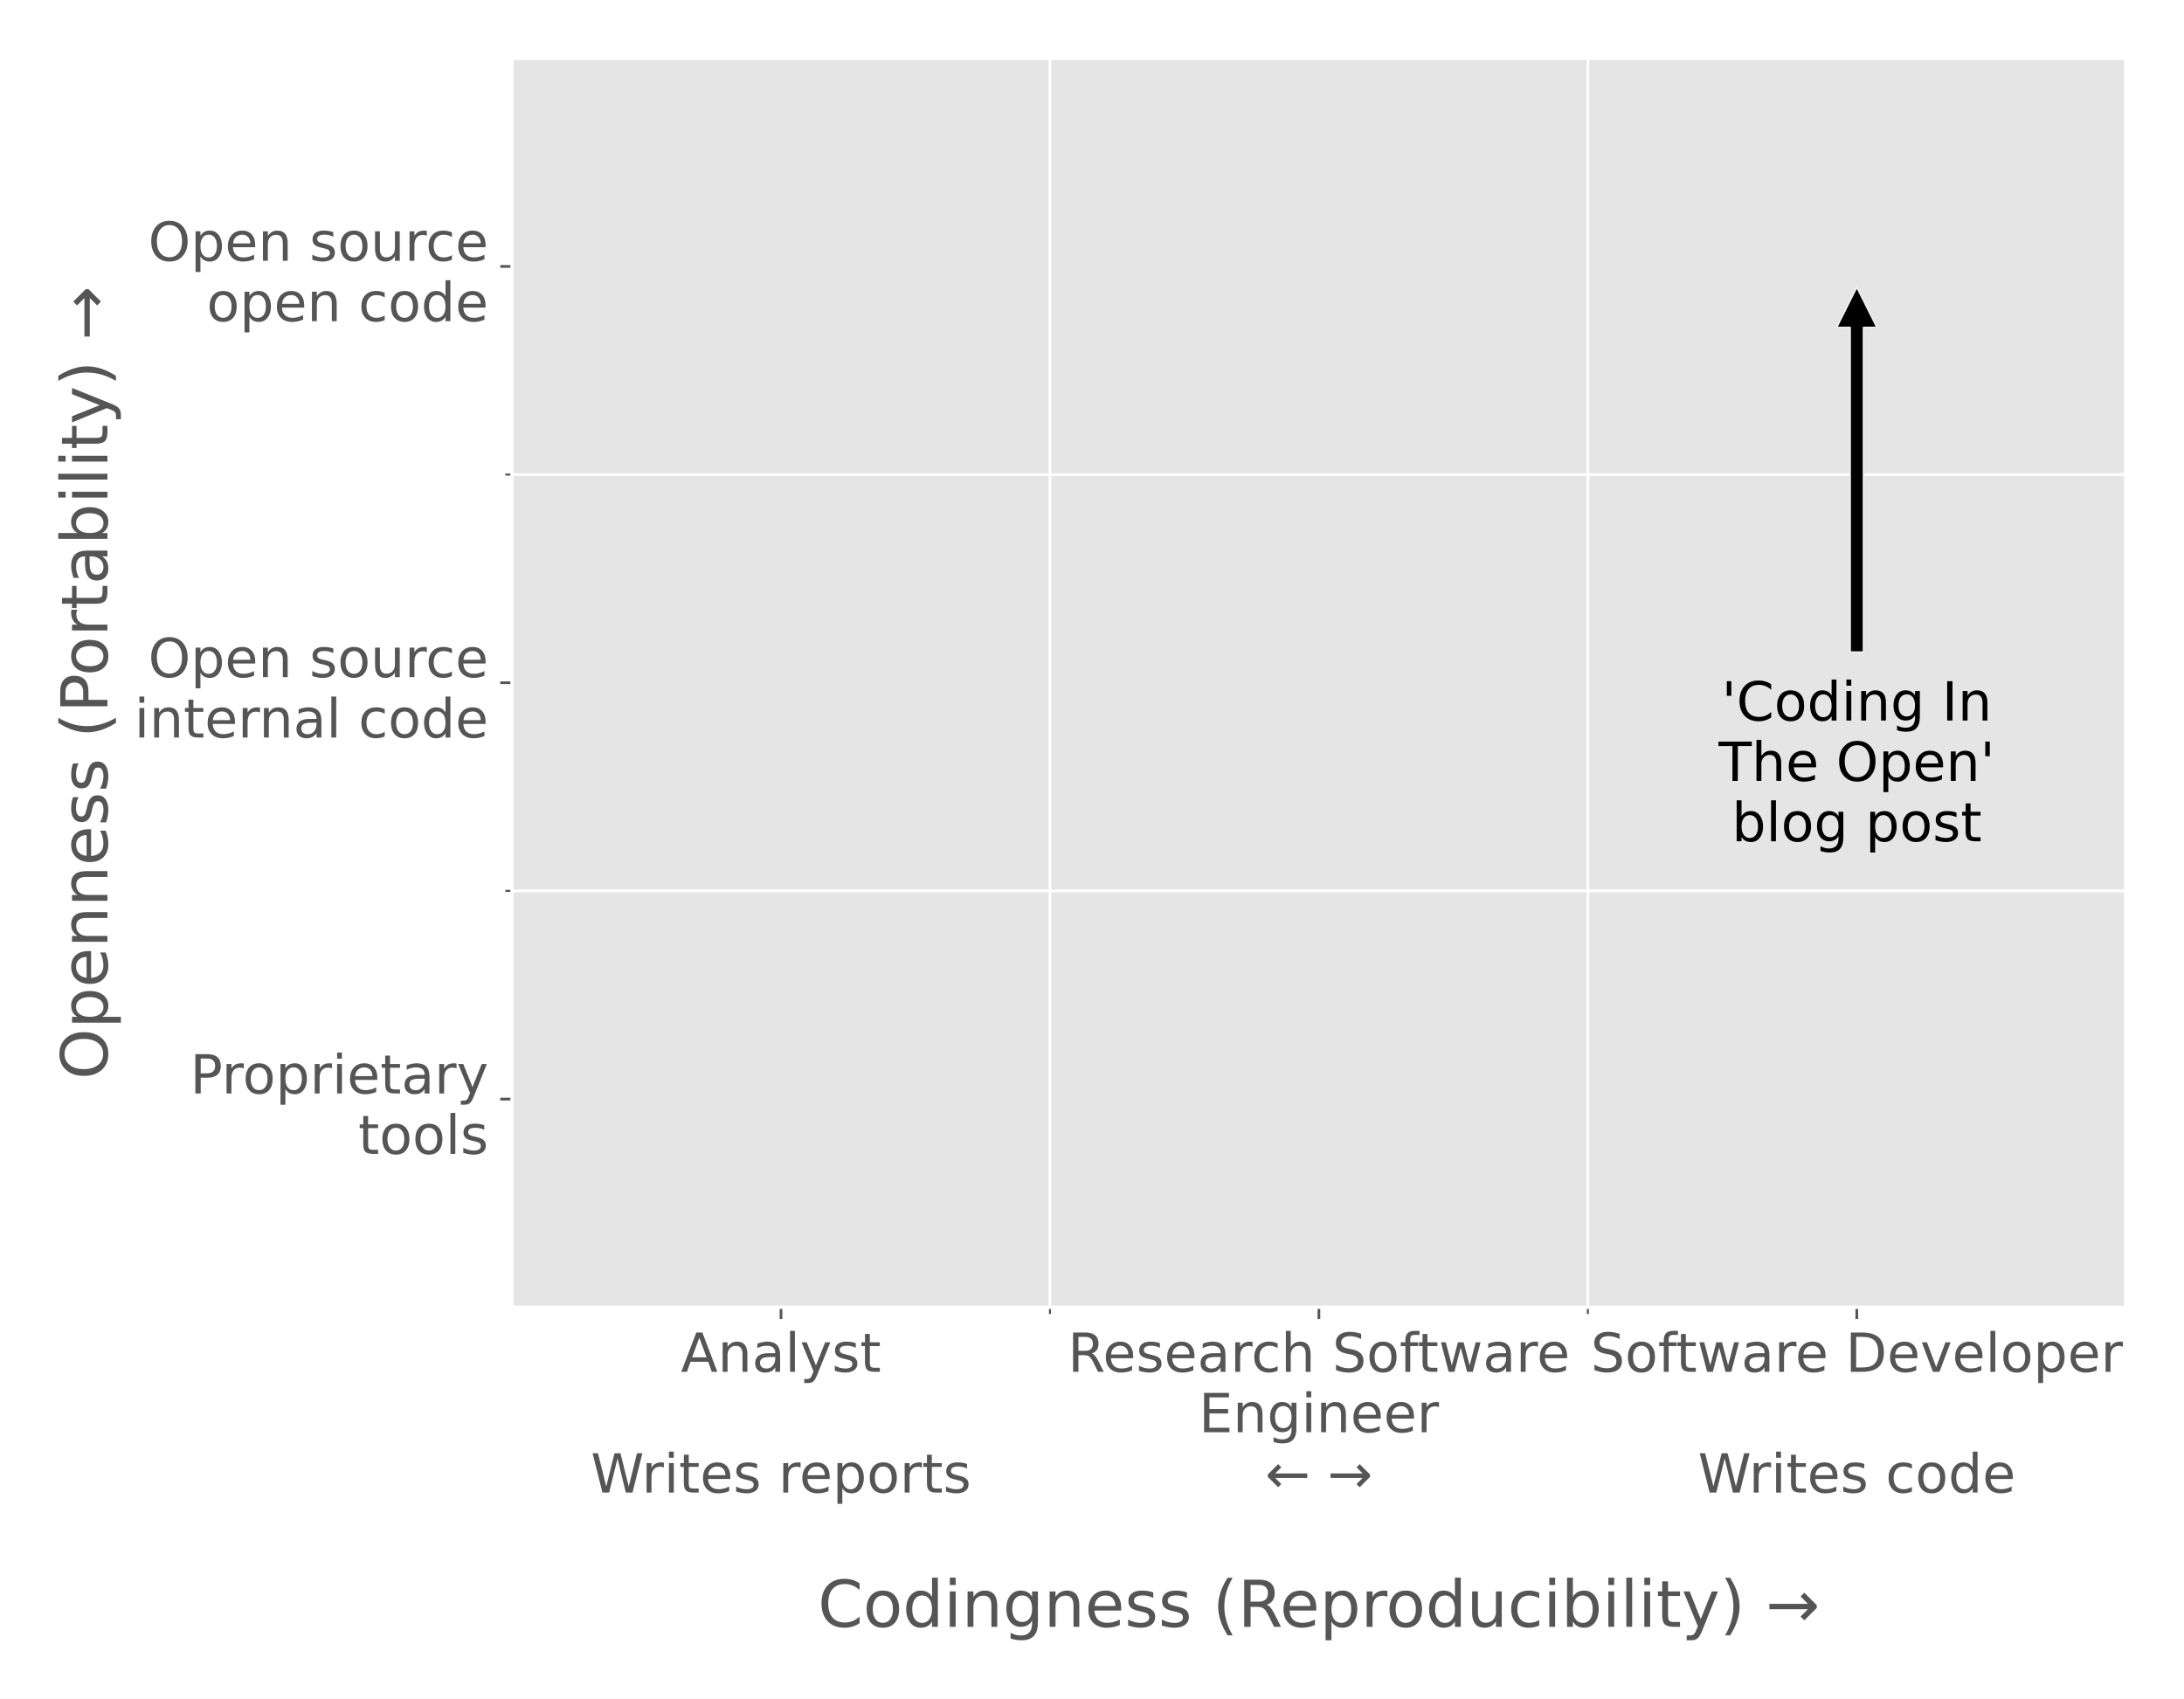
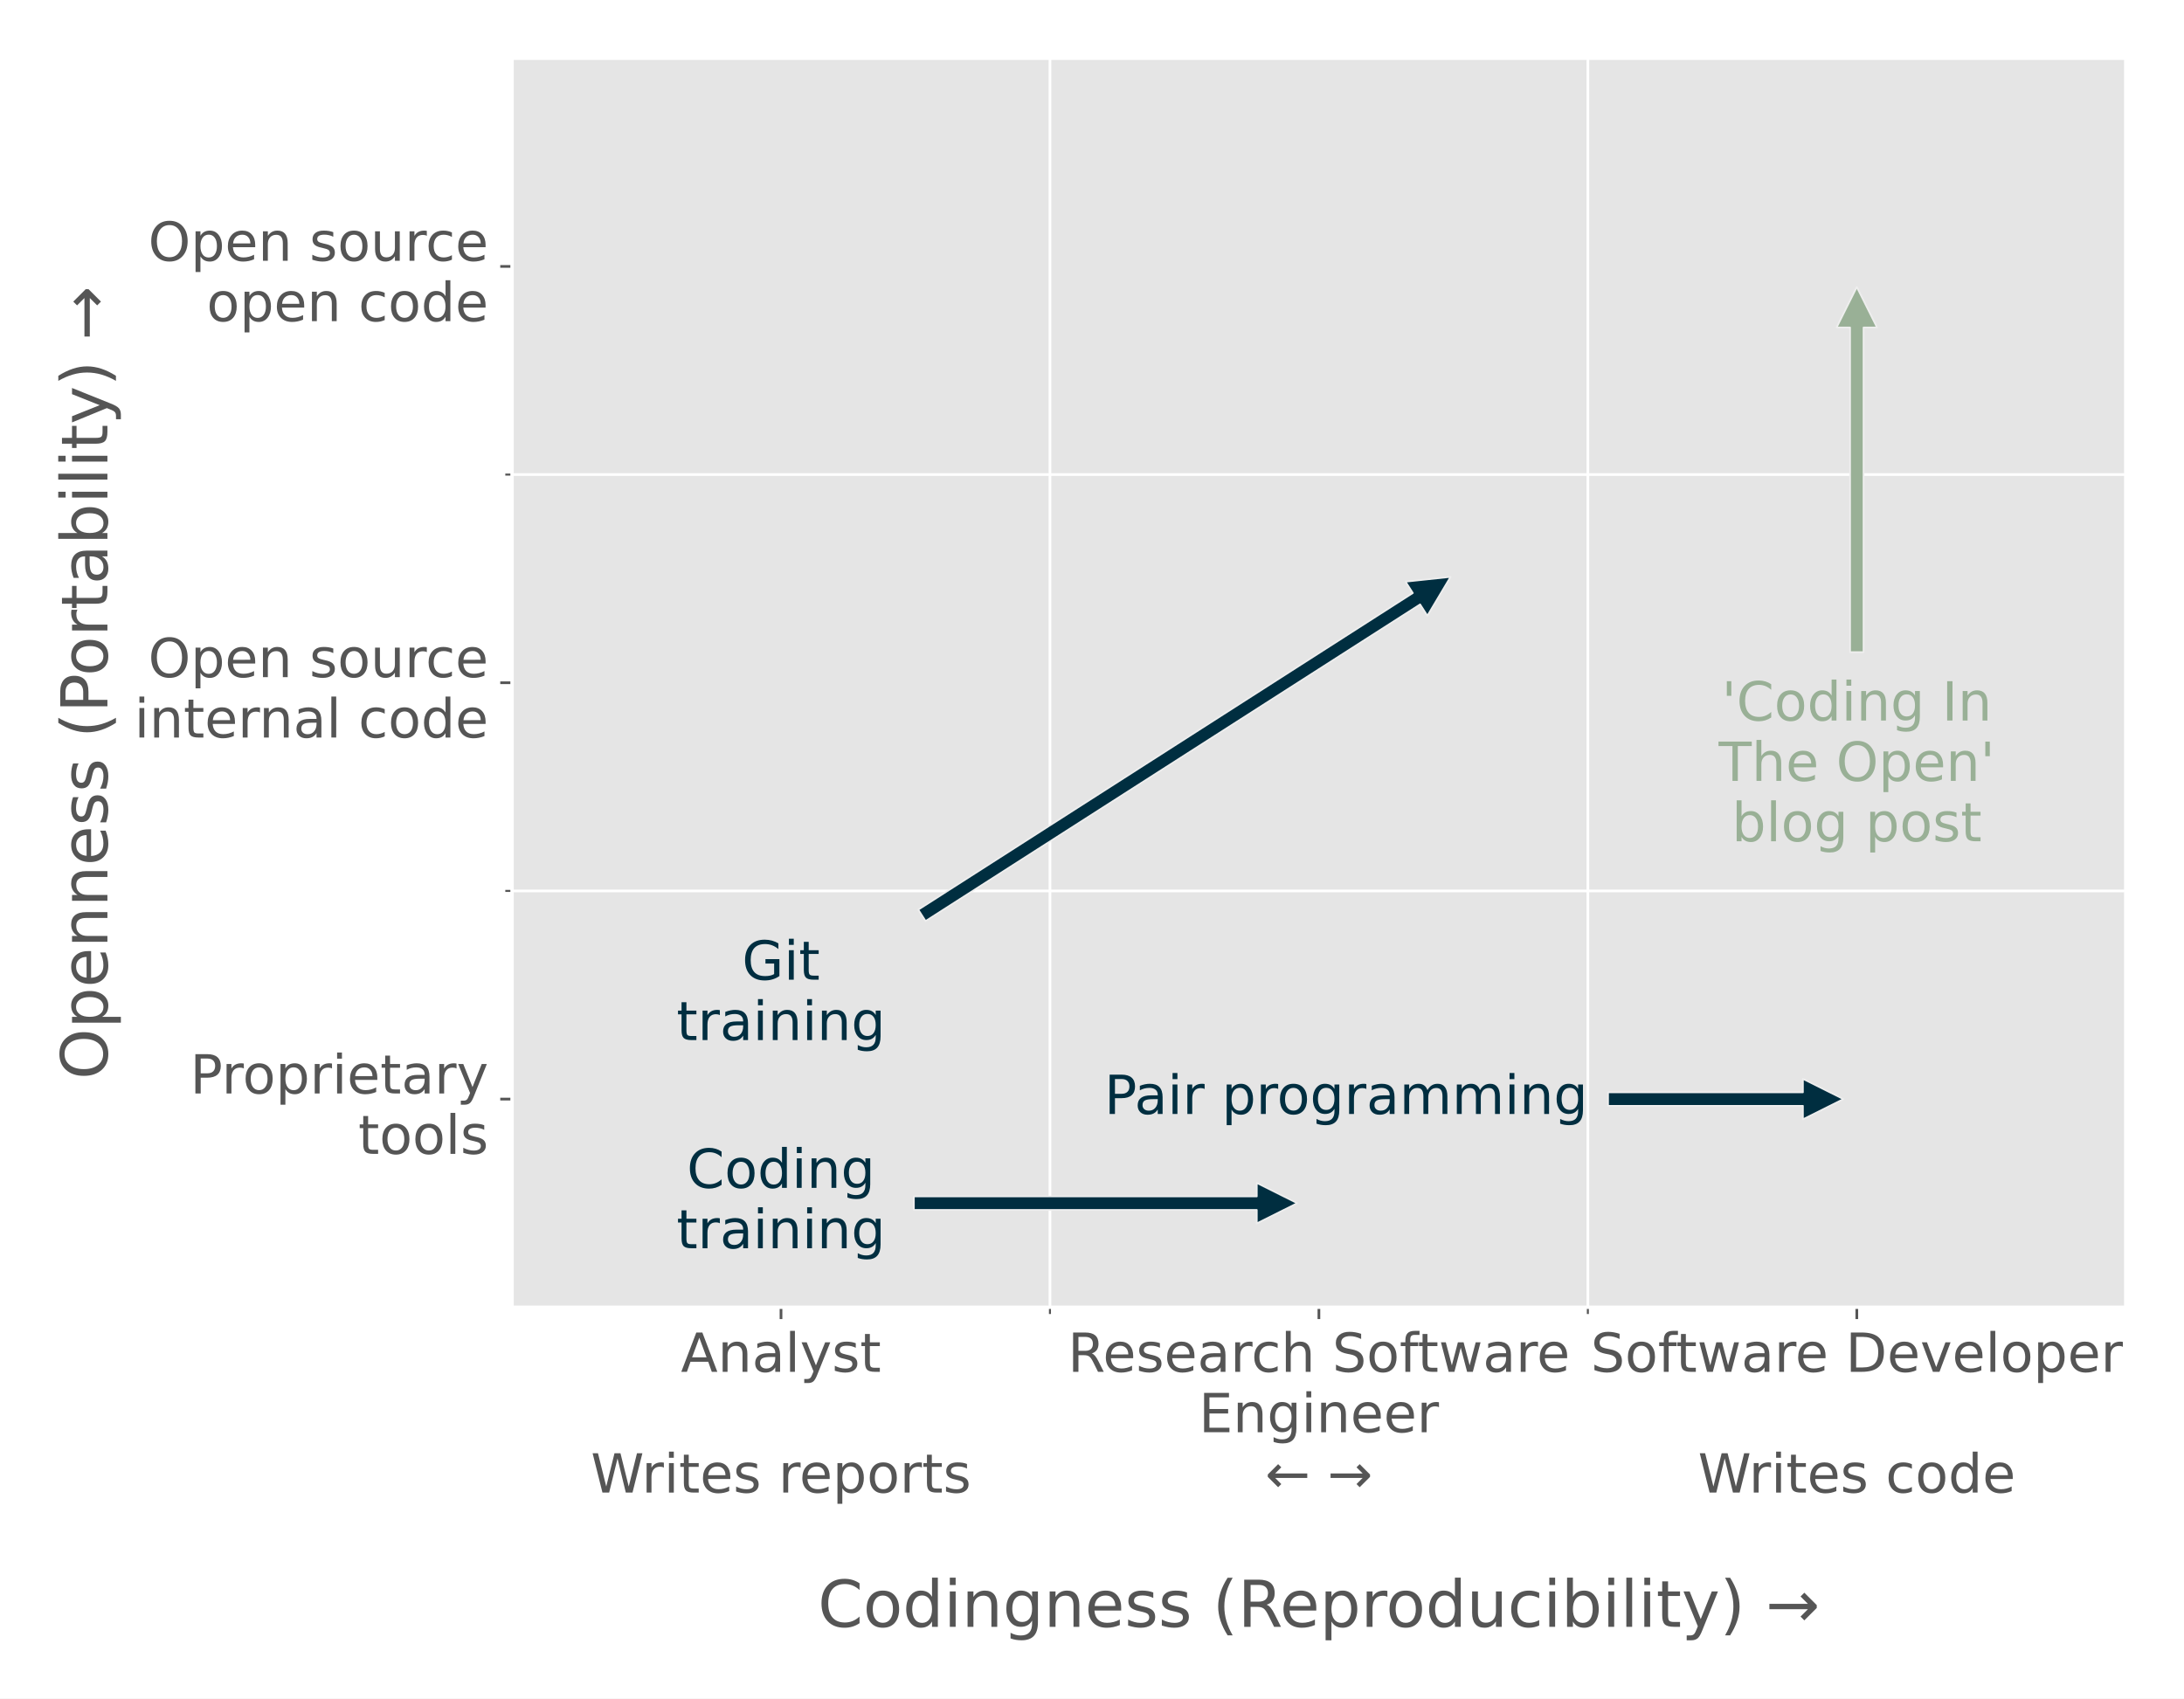
<svg xmlns="http://www.w3.org/2000/svg" xmlns:xlink="http://www.w3.org/1999/xlink" height="504pt" version="1.1" viewBox="0 0 648 504" width="648pt">
  <defs>
    <style type="text/css">*{stroke-linecap:butt;stroke-linejoin:round;}</style>
  </defs>
  <g id="figure_1">
    <g id="patch_1">
      <path d="M 0 504  L 648 504  L 648 0  L 0 0  z " style="fill:#ffffff;" />
    </g>
    <g id="axes_1">
      <g id="patch_2">
        <path d="M 151.927 387.904  L 630.72 387.904  L 630.72 17.28  L 151.927 17.28  z " style="fill:#e5e5e5;" />
      </g>
      <g id="matplotlib.axis_1">
        <g id="xtick_1">
          <g id="line2d_1">
            <defs>
-               <path d="M 0 0  L 0 3.5  " id="m167a134bd1" style="stroke:#555555;stroke-width:0.8;" />
+               <path d="M 0 0  L 0 3.5  " id="me1726dcf6f" style="stroke:#555555;stroke-width:0.8;" />
            </defs>
            <g>
-               <use style="fill:#555555;stroke:#555555;stroke-width:0.8;" x="231.726" xlink:href="#m167a134bd1" y="387.904" />
+               <use style="fill:#555555;stroke:#555555;stroke-width:0.8;" x="231.726" xlink:href="#me1726dcf6f" y="387.904" />
            </g>
          </g>
          <g id="text_1">
            <g style="fill:#555555;" transform="translate(202.0196 407.061)scale(0.16 -0.16)">
              <defs>
                <path d="M 2188 4044  L 1331 1722  L 3047 1722  L 2188 4044  z M 1831 4666  L 2547 4666  L 4325 0  L 3669 0  L 3244 1197  L 1141 1197  L 716 0  L 50 0  L 1831 4666  z " id="DejaVuSans-41" transform="scale(0.015625)" />
                <path d="M 3513 2113  L 3513 0  L 2938 0  L 2938 2094  Q 2938 2591 2744 2837  Q 2550 3084 2163 3084  Q 1697 3084 1428 2787  Q 1159 2491 1159 1978  L 1159 0  L 581 0  L 581 3500  L 1159 3500  L 1159 2956  Q 1366 3272 1645 3428  Q 1925 3584 2291 3584  Q 2894 3584 3203 3211  Q 3513 2838 3513 2113  z " id="DejaVuSans-6e" transform="scale(0.015625)" />
                <path d="M 2194 1759  Q 1497 1759 1228 1600  Q 959 1441 959 1056  Q 959 750 1161 570  Q 1363 391 1709 391  Q 2188 391 2477 730  Q 2766 1069 2766 1631  L 2766 1759  L 2194 1759  z M 3341 1997  L 3341 0  L 2766 0  L 2766 531  Q 2569 213 2275 61  Q 1981 -91 1556 -91  Q 1019 -91 701 211  Q 384 513 384 1019  Q 384 1609 779 1909  Q 1175 2209 1959 2209  L 2766 2209  L 2766 2266  Q 2766 2663 2505 2880  Q 2244 3097 1772 3097  Q 1472 3097 1187 3025  Q 903 2953 641 2809  L 641 3341  Q 956 3463 1253 3523  Q 1550 3584 1831 3584  Q 2591 3584 2966 3190  Q 3341 2797 3341 1997  z " id="DejaVuSans-61" transform="scale(0.015625)" />
                <path d="M 603 4863  L 1178 4863  L 1178 0  L 603 0  L 603 4863  z " id="DejaVuSans-6c" transform="scale(0.015625)" />
                <path d="M 2059 -325  Q 1816 -950 1584 -1140  Q 1353 -1331 966 -1331  L 506 -1331  L 506 -850  L 844 -850  Q 1081 -850 1212 -737  Q 1344 -625 1503 -206  L 1606 56  L 191 3500  L 800 3500  L 1894 763  L 2988 3500  L 3597 3500  L 2059 -325  z " id="DejaVuSans-79" transform="scale(0.015625)" />
                <path d="M 2834 3397  L 2834 2853  Q 2591 2978 2328 3040  Q 2066 3103 1784 3103  Q 1356 3103 1142 2972  Q 928 2841 928 2578  Q 928 2378 1081 2264  Q 1234 2150 1697 2047  L 1894 2003  Q 2506 1872 2764 1633  Q 3022 1394 3022 966  Q 3022 478 2636 193  Q 2250 -91 1575 -91  Q 1294 -91 989 -36  Q 684 19 347 128  L 347 722  Q 666 556 975 473  Q 1284 391 1588 391  Q 1994 391 2212 530  Q 2431 669 2431 922  Q 2431 1156 2273 1281  Q 2116 1406 1581 1522  L 1381 1569  Q 847 1681 609 1914  Q 372 2147 372 2553  Q 372 3047 722 3315  Q 1072 3584 1716 3584  Q 2034 3584 2315 3537  Q 2597 3491 2834 3397  z " id="DejaVuSans-73" transform="scale(0.015625)" />
                <path d="M 1172 4494  L 1172 3500  L 2356 3500  L 2356 3053  L 1172 3053  L 1172 1153  Q 1172 725 1289 603  Q 1406 481 1766 481  L 2356 481  L 2356 0  L 1766 0  Q 1100 0 847 248  Q 594 497 594 1153  L 594 3053  L 172 3053  L 172 3500  L 594 3500  L 594 4494  L 1172 4494  z " id="DejaVuSans-74" transform="scale(0.015625)" />
              </defs>
              <use xlink:href="#DejaVuSans-41" />
              <use x="68.408" xlink:href="#DejaVuSans-6e" />
              <use x="131.787" xlink:href="#DejaVuSans-61" />
              <use x="193.066" xlink:href="#DejaVuSans-6c" />
              <use x="220.85" xlink:href="#DejaVuSans-79" />
              <use x="280.029" xlink:href="#DejaVuSans-73" />
              <use x="332.129" xlink:href="#DejaVuSans-74" />
            </g>
            <g style="fill:#555555;" transform="translate(231.7258 424.9775)scale(0.16 -0.16)" />
            <g style="fill:#555555;" transform="translate(175.2983 442.894)scale(0.16 -0.16)">
              <defs>
                <path d="M 213 4666  L 850 4666  L 1831 722  L 2809 4666  L 3519 4666  L 4500 722  L 5478 4666  L 6119 4666  L 4947 0  L 4153 0  L 3169 4050  L 2175 0  L 1381 0  L 213 4666  z " id="DejaVuSans-57" transform="scale(0.015625)" />
                <path d="M 2631 2963  Q 2534 3019 2420 3045  Q 2306 3072 2169 3072  Q 1681 3072 1420 2755  Q 1159 2438 1159 1844  L 1159 0  L 581 0  L 581 3500  L 1159 3500  L 1159 2956  Q 1341 3275 1631 3429  Q 1922 3584 2338 3584  Q 2397 3584 2469 3576  Q 2541 3569 2628 3553  L 2631 2963  z " id="DejaVuSans-72" transform="scale(0.015625)" />
                <path d="M 603 3500  L 1178 3500  L 1178 0  L 603 0  L 603 3500  z M 603 4863  L 1178 4863  L 1178 4134  L 603 4134  L 603 4863  z " id="DejaVuSans-69" transform="scale(0.015625)" />
                <path d="M 3597 1894  L 3597 1613  L 953 1613  Q 991 1019 1311 708  Q 1631 397 2203 397  Q 2534 397 2845 478  Q 3156 559 3463 722  L 3463 178  Q 3153 47 2828 -22  Q 2503 -91 2169 -91  Q 1331 -91 842 396  Q 353 884 353 1716  Q 353 2575 817 3079  Q 1281 3584 2069 3584  Q 2775 3584 3186 3129  Q 3597 2675 3597 1894  z M 3022 2063  Q 3016 2534 2758 2815  Q 2500 3097 2075 3097  Q 1594 3097 1305 2825  Q 1016 2553 972 2059  L 3022 2063  z " id="DejaVuSans-65" transform="scale(0.015625)" />
                <path id="DejaVuSans-20" transform="scale(0.015625)" />
                <path d="M 1159 525  L 1159 -1331  L 581 -1331  L 581 3500  L 1159 3500  L 1159 2969  Q 1341 3281 1617 3432  Q 1894 3584 2278 3584  Q 2916 3584 3314 3078  Q 3713 2572 3713 1747  Q 3713 922 3314 415  Q 2916 -91 2278 -91  Q 1894 -91 1617 61  Q 1341 213 1159 525  z M 3116 1747  Q 3116 2381 2855 2742  Q 2594 3103 2138 3103  Q 1681 3103 1420 2742  Q 1159 2381 1159 1747  Q 1159 1113 1420 752  Q 1681 391 2138 391  Q 2594 391 2855 752  Q 3116 1113 3116 1747  z " id="DejaVuSans-70" transform="scale(0.015625)" />
                <path d="M 1959 3097  Q 1497 3097 1228 2736  Q 959 2375 959 1747  Q 959 1119 1226 758  Q 1494 397 1959 397  Q 2419 397 2687 759  Q 2956 1122 2956 1747  Q 2956 2369 2687 2733  Q 2419 3097 1959 3097  z M 1959 3584  Q 2709 3584 3137 3096  Q 3566 2609 3566 1747  Q 3566 888 3137 398  Q 2709 -91 1959 -91  Q 1206 -91 779 398  Q 353 888 353 1747  Q 353 2609 779 3096  Q 1206 3584 1959 3584  z " id="DejaVuSans-6f" transform="scale(0.015625)" />
              </defs>
              <use xlink:href="#DejaVuSans-57" />
              <use x="94.377" xlink:href="#DejaVuSans-72" />
              <use x="135.49" xlink:href="#DejaVuSans-69" />
              <use x="163.273" xlink:href="#DejaVuSans-74" />
              <use x="202.482" xlink:href="#DejaVuSans-65" />
              <use x="264.006" xlink:href="#DejaVuSans-73" />
              <use x="316.105" xlink:href="#DejaVuSans-20" />
              <use x="347.893" xlink:href="#DejaVuSans-72" />
              <use x="386.756" xlink:href="#DejaVuSans-65" />
              <use x="448.279" xlink:href="#DejaVuSans-70" />
              <use x="511.756" xlink:href="#DejaVuSans-6f" />
              <use x="572.938" xlink:href="#DejaVuSans-72" />
              <use x="614.051" xlink:href="#DejaVuSans-74" />
              <use x="653.26" xlink:href="#DejaVuSans-73" />
            </g>
            <g style="fill:#555555;" transform="translate(231.7258 460.8105)scale(0.16 -0.16)" />
          </g>
        </g>
        <g id="xtick_2">
          <g id="line2d_2">
            <g>
-               <use style="fill:#555555;stroke:#555555;stroke-width:0.8;" x="391.324" xlink:href="#m167a134bd1" y="387.904" />
+               <use style="fill:#555555;stroke:#555555;stroke-width:0.8;" x="391.324" xlink:href="#me1726dcf6f" y="387.904" />
            </g>
          </g>
          <g id="text_2">
            <g style="fill:#555555;" transform="translate(316.8272 407.061)scale(0.16 -0.16)">
              <defs>
                <path d="M 2841 2188  Q 3044 2119 3236 1894  Q 3428 1669 3622 1275  L 4263 0  L 3584 0  L 2988 1197  Q 2756 1666 2539 1819  Q 2322 1972 1947 1972  L 1259 1972  L 1259 0  L 628 0  L 628 4666  L 2053 4666  Q 2853 4666 3247 4331  Q 3641 3997 3641 3322  Q 3641 2881 3436 2590  Q 3231 2300 2841 2188  z M 1259 4147  L 1259 2491  L 2053 2491  Q 2509 2491 2742 2702  Q 2975 2913 2975 3322  Q 2975 3731 2742 3939  Q 2509 4147 2053 4147  L 1259 4147  z " id="DejaVuSans-52" transform="scale(0.015625)" />
                <path d="M 3122 3366  L 3122 2828  Q 2878 2963 2633 3030  Q 2388 3097 2138 3097  Q 1578 3097 1268 2742  Q 959 2388 959 1747  Q 959 1106 1268 751  Q 1578 397 2138 397  Q 2388 397 2633 464  Q 2878 531 3122 666  L 3122 134  Q 2881 22 2623 -34  Q 2366 -91 2075 -91  Q 1284 -91 818 406  Q 353 903 353 1747  Q 353 2603 823 3093  Q 1294 3584 2113 3584  Q 2378 3584 2631 3529  Q 2884 3475 3122 3366  z " id="DejaVuSans-63" transform="scale(0.015625)" />
                <path d="M 3513 2113  L 3513 0  L 2938 0  L 2938 2094  Q 2938 2591 2744 2837  Q 2550 3084 2163 3084  Q 1697 3084 1428 2787  Q 1159 2491 1159 1978  L 1159 0  L 581 0  L 581 4863  L 1159 4863  L 1159 2956  Q 1366 3272 1645 3428  Q 1925 3584 2291 3584  Q 2894 3584 3203 3211  Q 3513 2838 3513 2113  z " id="DejaVuSans-68" transform="scale(0.015625)" />
                <path d="M 3425 4513  L 3425 3897  Q 3066 4069 2747 4153  Q 2428 4238 2131 4238  Q 1616 4238 1336 4038  Q 1056 3838 1056 3469  Q 1056 3159 1242 3001  Q 1428 2844 1947 2747  L 2328 2669  Q 3034 2534 3370 2195  Q 3706 1856 3706 1288  Q 3706 609 3251 259  Q 2797 -91 1919 -91  Q 1588 -91 1214 -16  Q 841 59 441 206  L 441 856  Q 825 641 1194 531  Q 1563 422 1919 422  Q 2459 422 2753 634  Q 3047 847 3047 1241  Q 3047 1584 2836 1778  Q 2625 1972 2144 2069  L 1759 2144  Q 1053 2284 737 2584  Q 422 2884 422 3419  Q 422 4038 858 4394  Q 1294 4750 2059 4750  Q 2388 4750 2728 4690  Q 3069 4631 3425 4513  z " id="DejaVuSans-53" transform="scale(0.015625)" />
                <path d="M 2375 4863  L 2375 4384  L 1825 4384  Q 1516 4384 1395 4259  Q 1275 4134 1275 3809  L 1275 3500  L 2222 3500  L 2222 3053  L 1275 3053  L 1275 0  L 697 0  L 697 3053  L 147 3053  L 147 3500  L 697 3500  L 697 3744  Q 697 4328 969 4595  Q 1241 4863 1831 4863  L 2375 4863  z " id="DejaVuSans-66" transform="scale(0.015625)" />
                <path d="M 269 3500  L 844 3500  L 1563 769  L 2278 3500  L 2956 3500  L 3675 769  L 4391 3500  L 4966 3500  L 4050 0  L 3372 0  L 2619 2869  L 1863 0  L 1184 0  L 269 3500  z " id="DejaVuSans-77" transform="scale(0.015625)" />
              </defs>
              <use xlink:href="#DejaVuSans-52" />
              <use x="64.982" xlink:href="#DejaVuSans-65" />
              <use x="126.506" xlink:href="#DejaVuSans-73" />
              <use x="178.605" xlink:href="#DejaVuSans-65" />
              <use x="240.129" xlink:href="#DejaVuSans-61" />
              <use x="301.408" xlink:href="#DejaVuSans-72" />
              <use x="340.271" xlink:href="#DejaVuSans-63" />
              <use x="395.252" xlink:href="#DejaVuSans-68" />
              <use x="458.631" xlink:href="#DejaVuSans-20" />
              <use x="490.418" xlink:href="#DejaVuSans-53" />
              <use x="553.895" xlink:href="#DejaVuSans-6f" />
              <use x="615.076" xlink:href="#DejaVuSans-66" />
              <use x="648.531" xlink:href="#DejaVuSans-74" />
              <use x="687.74" xlink:href="#DejaVuSans-77" />
              <use x="769.527" xlink:href="#DejaVuSans-61" />
              <use x="830.807" xlink:href="#DejaVuSans-72" />
              <use x="869.67" xlink:href="#DejaVuSans-65" />
            </g>
            <g style="fill:#555555;" transform="translate(355.6935 424.9775)scale(0.16 -0.16)">
              <defs>
                <path d="M 628 4666  L 3578 4666  L 3578 4134  L 1259 4134  L 1259 2753  L 3481 2753  L 3481 2222  L 1259 2222  L 1259 531  L 3634 531  L 3634 0  L 628 0  L 628 4666  z " id="DejaVuSans-45" transform="scale(0.015625)" />
                <path d="M 2906 1791  Q 2906 2416 2648 2759  Q 2391 3103 1925 3103  Q 1463 3103 1205 2759  Q 947 2416 947 1791  Q 947 1169 1205 825  Q 1463 481 1925 481  Q 2391 481 2648 825  Q 2906 1169 2906 1791  z M 3481 434  Q 3481 -459 3084 -895  Q 2688 -1331 1869 -1331  Q 1566 -1331 1297 -1286  Q 1028 -1241 775 -1147  L 775 -588  Q 1028 -725 1275 -790  Q 1522 -856 1778 -856  Q 2344 -856 2625 -561  Q 2906 -266 2906 331  L 2906 616  Q 2728 306 2450 153  Q 2172 0 1784 0  Q 1141 0 747 490  Q 353 981 353 1791  Q 353 2603 747 3093  Q 1141 3584 1784 3584  Q 2172 3584 2450 3431  Q 2728 3278 2906 2969  L 2906 3500  L 3481 3500  L 3481 434  z " id="DejaVuSans-67" transform="scale(0.015625)" />
              </defs>
              <use xlink:href="#DejaVuSans-45" />
              <use x="63.184" xlink:href="#DejaVuSans-6e" />
              <use x="126.562" xlink:href="#DejaVuSans-67" />
              <use x="190.039" xlink:href="#DejaVuSans-69" />
              <use x="217.822" xlink:href="#DejaVuSans-6e" />
              <use x="281.201" xlink:href="#DejaVuSans-65" />
              <use x="342.725" xlink:href="#DejaVuSans-65" />
              <use x="404.248" xlink:href="#DejaVuSans-72" />
            </g>
            <g style="fill:#555555;" transform="translate(375.3735 442.894)scale(0.16 -0.16)">
              <defs>
                <path d="M 313 1866  L 313 2147  L 1541 3375  L 1916 3000  L 1188 2272  L 4997 2272  L 4997 1741  L 1188 1741  L 1916 1013  L 1541 638  L 313 1866  z " id="DejaVuSans-2190" transform="scale(0.015625)" />
                <path d="M 5050 2147  L 5050 1866  L 3822 638  L 3447 1013  L 4175 1741  L 366 1741  L 366 2272  L 4175 2272  L 3447 3000  L 3822 3375  L 5050 2147  z " id="DejaVuSans-2192" transform="scale(0.015625)" />
              </defs>
              <use xlink:href="#DejaVuSans-2190" />
              <use x="83.789" xlink:href="#DejaVuSans-20" />
              <use x="115.576" xlink:href="#DejaVuSans-2192" />
            </g>
            <g style="fill:#555555;" transform="translate(391.3235 460.8105)scale(0.16 -0.16)" />
          </g>
        </g>
        <g id="xtick_3">
          <g id="line2d_3">
            <g>
-               <use style="fill:#555555;stroke:#555555;stroke-width:0.8;" x="550.921" xlink:href="#m167a134bd1" y="387.904" />
+               <use style="fill:#555555;stroke:#555555;stroke-width:0.8;" x="550.921" xlink:href="#me1726dcf6f" y="387.904" />
            </g>
          </g>
          <g id="text_3">
            <g style="fill:#555555;" transform="translate(471.9687 407.061)scale(0.16 -0.16)">
              <defs>
                <path d="M 1259 4147  L 1259 519  L 2022 519  Q 2988 519 3436 956  Q 3884 1394 3884 2338  Q 3884 3275 3436 3711  Q 2988 4147 2022 4147  L 1259 4147  z M 628 4666  L 1925 4666  Q 3281 4666 3915 4102  Q 4550 3538 4550 2338  Q 4550 1131 3912 565  Q 3275 0 1925 0  L 628 0  L 628 4666  z " id="DejaVuSans-44" transform="scale(0.015625)" />
                <path d="M 191 3500  L 800 3500  L 1894 563  L 2988 3500  L 3597 3500  L 2284 0  L 1503 0  L 191 3500  z " id="DejaVuSans-76" transform="scale(0.015625)" />
              </defs>
              <use xlink:href="#DejaVuSans-53" />
              <use x="63.477" xlink:href="#DejaVuSans-6f" />
              <use x="124.658" xlink:href="#DejaVuSans-66" />
              <use x="158.113" xlink:href="#DejaVuSans-74" />
              <use x="197.322" xlink:href="#DejaVuSans-77" />
              <use x="279.109" xlink:href="#DejaVuSans-61" />
              <use x="340.389" xlink:href="#DejaVuSans-72" />
              <use x="379.252" xlink:href="#DejaVuSans-65" />
              <use x="440.775" xlink:href="#DejaVuSans-20" />
              <use x="472.562" xlink:href="#DejaVuSans-44" />
              <use x="549.564" xlink:href="#DejaVuSans-65" />
              <use x="611.088" xlink:href="#DejaVuSans-76" />
              <use x="670.268" xlink:href="#DejaVuSans-65" />
              <use x="731.791" xlink:href="#DejaVuSans-6c" />
              <use x="759.574" xlink:href="#DejaVuSans-6f" />
              <use x="820.756" xlink:href="#DejaVuSans-70" />
              <use x="884.232" xlink:href="#DejaVuSans-65" />
              <use x="945.756" xlink:href="#DejaVuSans-72" />
            </g>
            <g style="fill:#555555;" transform="translate(550.9212 424.9775)scale(0.16 -0.16)" />
            <g style="fill:#555555;" transform="translate(503.7962 442.894)scale(0.16 -0.16)">
              <defs>
                <path d="M 2906 2969  L 2906 4863  L 3481 4863  L 3481 0  L 2906 0  L 2906 525  Q 2725 213 2448 61  Q 2172 -91 1784 -91  Q 1150 -91 751 415  Q 353 922 353 1747  Q 353 2572 751 3078  Q 1150 3584 1784 3584  Q 2172 3584 2448 3432  Q 2725 3281 2906 2969  z M 947 1747  Q 947 1113 1208 752  Q 1469 391 1925 391  Q 2381 391 2643 752  Q 2906 1113 2906 1747  Q 2906 2381 2643 2742  Q 2381 3103 1925 3103  Q 1469 3103 1208 2742  Q 947 2381 947 1747  z " id="DejaVuSans-64" transform="scale(0.015625)" />
              </defs>
              <use xlink:href="#DejaVuSans-57" />
              <use x="94.377" xlink:href="#DejaVuSans-72" />
              <use x="135.49" xlink:href="#DejaVuSans-69" />
              <use x="163.273" xlink:href="#DejaVuSans-74" />
              <use x="202.482" xlink:href="#DejaVuSans-65" />
              <use x="264.006" xlink:href="#DejaVuSans-73" />
              <use x="316.105" xlink:href="#DejaVuSans-20" />
              <use x="347.893" xlink:href="#DejaVuSans-63" />
              <use x="402.873" xlink:href="#DejaVuSans-6f" />
              <use x="464.055" xlink:href="#DejaVuSans-64" />
              <use x="527.531" xlink:href="#DejaVuSans-65" />
            </g>
            <g style="fill:#555555;" transform="translate(550.9212 460.8105)scale(0.16 -0.16)" />
          </g>
        </g>
        <g id="xtick_4">
          <g id="line2d_4">
-             <path clip-path="url(#pdab81b02c6)" d="M 311.525 387.904  L 311.525 17.28  " style="fill:none;stroke:#ffffff;stroke-linecap:square;stroke-width:0.8;" />
+             <path clip-path="url(#pb801e96d9f)" d="M 311.525 387.904  L 311.525 17.28  " style="fill:none;stroke:#ffffff;stroke-linecap:square;stroke-width:0.8;" />
          </g>
          <g id="line2d_5">
            <defs>
-               <path d="M 0 0  L 0 2  " id="m5f30f49457" style="stroke:#555555;stroke-width:0.6;" />
+               <path d="M 0 0  L 0 2  " id="m7c9ef69d60" style="stroke:#555555;stroke-width:0.6;" />
            </defs>
            <g>
-               <use style="fill:#555555;stroke:#555555;stroke-width:0.6;" x="311.525" xlink:href="#m5f30f49457" y="387.904" />
+               <use style="fill:#555555;stroke:#555555;stroke-width:0.6;" x="311.525" xlink:href="#m7c9ef69d60" y="387.904" />
            </g>
          </g>
        </g>
        <g id="xtick_5">
          <g id="line2d_6">
-             <path clip-path="url(#pdab81b02c6)" d="M 471.122 387.904  L 471.122 17.28  " style="fill:none;stroke:#ffffff;stroke-linecap:square;stroke-width:0.8;" />
+             <path clip-path="url(#pb801e96d9f)" d="M 471.122 387.904  L 471.122 17.28  " style="fill:none;stroke:#ffffff;stroke-linecap:square;stroke-width:0.8;" />
          </g>
          <g id="line2d_7">
            <g>
-               <use style="fill:#555555;stroke:#555555;stroke-width:0.6;" x="471.122" xlink:href="#m5f30f49457" y="387.904" />
+               <use style="fill:#555555;stroke:#555555;stroke-width:0.6;" x="471.122" xlink:href="#m7c9ef69d60" y="387.904" />
            </g>
          </g>
        </g>
        <g id="text_4">
          <g style="fill:#555555;" transform="translate(242.666 482.727)scale(0.192 -0.192)">
            <defs>
              <path d="M 4122 4306  L 4122 3641  Q 3803 3938 3442 4084  Q 3081 4231 2675 4231  Q 1875 4231 1450 3742  Q 1025 3253 1025 2328  Q 1025 1406 1450 917  Q 1875 428 2675 428  Q 3081 428 3442 575  Q 3803 722 4122 1019  L 4122 359  Q 3791 134 3420 21  Q 3050 -91 2638 -91  Q 1578 -91 968 557  Q 359 1206 359 2328  Q 359 3453 968 4101  Q 1578 4750 2638 4750  Q 3056 4750 3426 4639  Q 3797 4528 4122 4306  z " id="DejaVuSans-43" transform="scale(0.015625)" />
              <path d="M 1984 4856  Q 1566 4138 1362 3434  Q 1159 2731 1159 2009  Q 1159 1288 1364 580  Q 1569 -128 1984 -844  L 1484 -844  Q 1016 -109 783 600  Q 550 1309 550 2009  Q 550 2706 781 3412  Q 1013 4119 1484 4856  L 1984 4856  z " id="DejaVuSans-28" transform="scale(0.015625)" />
              <path d="M 544 1381  L 544 3500  L 1119 3500  L 1119 1403  Q 1119 906 1312 657  Q 1506 409 1894 409  Q 2359 409 2629 706  Q 2900 1003 2900 1516  L 2900 3500  L 3475 3500  L 3475 0  L 2900 0  L 2900 538  Q 2691 219 2414 64  Q 2138 -91 1772 -91  Q 1169 -91 856 284  Q 544 659 544 1381  z M 1991 3584  L 1991 3584  z " id="DejaVuSans-75" transform="scale(0.015625)" />
              <path d="M 3116 1747  Q 3116 2381 2855 2742  Q 2594 3103 2138 3103  Q 1681 3103 1420 2742  Q 1159 2381 1159 1747  Q 1159 1113 1420 752  Q 1681 391 2138 391  Q 2594 391 2855 752  Q 3116 1113 3116 1747  z M 1159 2969  Q 1341 3281 1617 3432  Q 1894 3584 2278 3584  Q 2916 3584 3314 3078  Q 3713 2572 3713 1747  Q 3713 922 3314 415  Q 2916 -91 2278 -91  Q 1894 -91 1617 61  Q 1341 213 1159 525  L 1159 0  L 581 0  L 581 4863  L 1159 4863  L 1159 2969  z " id="DejaVuSans-62" transform="scale(0.015625)" />
              <path d="M 513 4856  L 1013 4856  Q 1481 4119 1714 3412  Q 1947 2706 1947 2009  Q 1947 1309 1714 600  Q 1481 -109 1013 -844  L 513 -844  Q 928 -128 1133 580  Q 1338 1288 1338 2009  Q 1338 2731 1133 3434  Q 928 4138 513 4856  z " id="DejaVuSans-29" transform="scale(0.015625)" />
            </defs>
            <use xlink:href="#DejaVuSans-43" />
            <use x="69.824" xlink:href="#DejaVuSans-6f" />
            <use x="131.006" xlink:href="#DejaVuSans-64" />
            <use x="194.482" xlink:href="#DejaVuSans-69" />
            <use x="222.266" xlink:href="#DejaVuSans-6e" />
            <use x="285.645" xlink:href="#DejaVuSans-67" />
            <use x="349.121" xlink:href="#DejaVuSans-6e" />
            <use x="412.5" xlink:href="#DejaVuSans-65" />
            <use x="474.023" xlink:href="#DejaVuSans-73" />
            <use x="526.123" xlink:href="#DejaVuSans-73" />
            <use x="578.223" xlink:href="#DejaVuSans-20" />
            <use x="610.01" xlink:href="#DejaVuSans-28" />
            <use x="649.023" xlink:href="#DejaVuSans-52" />
            <use x="714.006" xlink:href="#DejaVuSans-65" />
            <use x="775.529" xlink:href="#DejaVuSans-70" />
            <use x="839.006" xlink:href="#DejaVuSans-72" />
            <use x="877.869" xlink:href="#DejaVuSans-6f" />
            <use x="939.051" xlink:href="#DejaVuSans-64" />
            <use x="1002.527" xlink:href="#DejaVuSans-75" />
            <use x="1065.906" xlink:href="#DejaVuSans-63" />
            <use x="1120.887" xlink:href="#DejaVuSans-69" />
            <use x="1148.67" xlink:href="#DejaVuSans-62" />
            <use x="1212.146" xlink:href="#DejaVuSans-69" />
            <use x="1239.93" xlink:href="#DejaVuSans-6c" />
            <use x="1267.713" xlink:href="#DejaVuSans-69" />
            <use x="1295.496" xlink:href="#DejaVuSans-74" />
            <use x="1334.705" xlink:href="#DejaVuSans-79" />
            <use x="1393.885" xlink:href="#DejaVuSans-29" />
            <use x="1432.898" xlink:href="#DejaVuSans-20" />
            <use x="1464.686" xlink:href="#DejaVuSans-2192" />
          </g>
        </g>
      </g>
      <g id="matplotlib.axis_2">
        <g id="ytick_1">
          <g id="line2d_8">
            <defs>
-               <path d="M 0 0  L -3.5 0  " id="m54581be6db" style="stroke:#555555;stroke-width:0.8;" />
+               <path d="M 0 0  L -3.5 0  " id="mc99aa4f51e" style="stroke:#555555;stroke-width:0.8;" />
            </defs>
            <g>
-               <use style="fill:#555555;stroke:#555555;stroke-width:0.8;" x="151.927" xlink:href="#m54581be6db" y="326.133" />
+               <use style="fill:#555555;stroke:#555555;stroke-width:0.8;" x="151.927" xlink:href="#mc99aa4f51e" y="326.133" />
            </g>
          </g>
          <g id="text_5">
            <g style="fill:#555555;" transform="translate(56.402 324.4692)scale(0.16 -0.16)">
              <defs>
                <path d="M 1259 4147  L 1259 2394  L 2053 2394  Q 2494 2394 2734 2622  Q 2975 2850 2975 3272  Q 2975 3691 2734 3919  Q 2494 4147 2053 4147  L 1259 4147  z M 628 4666  L 2053 4666  Q 2838 4666 3239 4311  Q 3641 3956 3641 3272  Q 3641 2581 3239 2228  Q 2838 1875 2053 1875  L 1259 1875  L 1259 0  L 628 0  L 628 4666  z " id="DejaVuSans-50" transform="scale(0.015625)" />
              </defs>
              <use xlink:href="#DejaVuSans-50" />
              <use x="58.553" xlink:href="#DejaVuSans-72" />
              <use x="97.416" xlink:href="#DejaVuSans-6f" />
              <use x="158.598" xlink:href="#DejaVuSans-70" />
              <use x="222.074" xlink:href="#DejaVuSans-72" />
              <use x="263.188" xlink:href="#DejaVuSans-69" />
              <use x="290.971" xlink:href="#DejaVuSans-65" />
              <use x="352.494" xlink:href="#DejaVuSans-74" />
              <use x="391.703" xlink:href="#DejaVuSans-61" />
              <use x="452.982" xlink:href="#DejaVuSans-72" />
              <use x="494.096" xlink:href="#DejaVuSans-79" />
            </g>
            <g style="fill:#555555;" transform="translate(106.2945 342.3857)scale(0.16 -0.16)">
              <use xlink:href="#DejaVuSans-74" />
              <use x="39.209" xlink:href="#DejaVuSans-6f" />
              <use x="100.391" xlink:href="#DejaVuSans-6f" />
              <use x="161.572" xlink:href="#DejaVuSans-6c" />
              <use x="189.355" xlink:href="#DejaVuSans-73" />
            </g>
          </g>
        </g>
        <g id="ytick_2">
          <g id="line2d_9">
            <g>
-               <use style="fill:#555555;stroke:#555555;stroke-width:0.8;" x="151.927" xlink:href="#m54581be6db" y="202.592" />
+               <use style="fill:#555555;stroke:#555555;stroke-width:0.8;" x="151.927" xlink:href="#mc99aa4f51e" y="202.592" />
            </g>
          </g>
          <g id="text_6">
            <g style="fill:#555555;" transform="translate(43.9795 200.928)scale(0.16 -0.16)">
              <defs>
                <path d="M 2522 4238  Q 1834 4238 1429 3725  Q 1025 3213 1025 2328  Q 1025 1447 1429 934  Q 1834 422 2522 422  Q 3209 422 3611 934  Q 4013 1447 4013 2328  Q 4013 3213 3611 3725  Q 3209 4238 2522 4238  z M 2522 4750  Q 3503 4750 4090 4092  Q 4678 3434 4678 2328  Q 4678 1225 4090 567  Q 3503 -91 2522 -91  Q 1538 -91 948 565  Q 359 1222 359 2328  Q 359 3434 948 4092  Q 1538 4750 2522 4750  z " id="DejaVuSans-4f" transform="scale(0.015625)" />
              </defs>
              <use xlink:href="#DejaVuSans-4f" />
              <use x="78.711" xlink:href="#DejaVuSans-70" />
              <use x="142.188" xlink:href="#DejaVuSans-65" />
              <use x="203.711" xlink:href="#DejaVuSans-6e" />
              <use x="267.09" xlink:href="#DejaVuSans-20" />
              <use x="298.877" xlink:href="#DejaVuSans-73" />
              <use x="350.977" xlink:href="#DejaVuSans-6f" />
              <use x="412.158" xlink:href="#DejaVuSans-75" />
              <use x="475.537" xlink:href="#DejaVuSans-72" />
              <use x="514.4" xlink:href="#DejaVuSans-63" />
              <use x="569.381" xlink:href="#DejaVuSans-65" />
            </g>
            <g style="fill:#555555;" transform="translate(39.862 218.8445)scale(0.16 -0.16)">
              <use xlink:href="#DejaVuSans-69" />
              <use x="27.783" xlink:href="#DejaVuSans-6e" />
              <use x="91.162" xlink:href="#DejaVuSans-74" />
              <use x="130.371" xlink:href="#DejaVuSans-65" />
              <use x="191.895" xlink:href="#DejaVuSans-72" />
              <use x="231.258" xlink:href="#DejaVuSans-6e" />
              <use x="294.637" xlink:href="#DejaVuSans-61" />
              <use x="355.916" xlink:href="#DejaVuSans-6c" />
              <use x="383.699" xlink:href="#DejaVuSans-20" />
              <use x="415.486" xlink:href="#DejaVuSans-63" />
              <use x="470.467" xlink:href="#DejaVuSans-6f" />
              <use x="531.648" xlink:href="#DejaVuSans-64" />
              <use x="595.125" xlink:href="#DejaVuSans-65" />
            </g>
          </g>
        </g>
        <g id="ytick_3">
          <g id="line2d_10">
            <g>
-               <use style="fill:#555555;stroke:#555555;stroke-width:0.8;" x="151.927" xlink:href="#m54581be6db" y="79.051" />
+               <use style="fill:#555555;stroke:#555555;stroke-width:0.8;" x="151.927" xlink:href="#mc99aa4f51e" y="79.051" />
            </g>
          </g>
          <g id="text_7">
            <g style="fill:#555555;" transform="translate(43.9795 77.38683)scale(0.16 -0.16)">
              <use xlink:href="#DejaVuSans-4f" />
              <use x="78.711" xlink:href="#DejaVuSans-70" />
              <use x="142.188" xlink:href="#DejaVuSans-65" />
              <use x="203.711" xlink:href="#DejaVuSans-6e" />
              <use x="267.09" xlink:href="#DejaVuSans-20" />
              <use x="298.877" xlink:href="#DejaVuSans-73" />
              <use x="350.977" xlink:href="#DejaVuSans-6f" />
              <use x="412.158" xlink:href="#DejaVuSans-75" />
              <use x="475.537" xlink:href="#DejaVuSans-72" />
              <use x="514.4" xlink:href="#DejaVuSans-63" />
              <use x="569.381" xlink:href="#DejaVuSans-65" />
            </g>
            <g style="fill:#555555;" transform="translate(61.3195 95.30333)scale(0.16 -0.16)">
              <use xlink:href="#DejaVuSans-6f" />
              <use x="61.182" xlink:href="#DejaVuSans-70" />
              <use x="124.658" xlink:href="#DejaVuSans-65" />
              <use x="186.182" xlink:href="#DejaVuSans-6e" />
              <use x="249.561" xlink:href="#DejaVuSans-20" />
              <use x="281.348" xlink:href="#DejaVuSans-63" />
              <use x="336.328" xlink:href="#DejaVuSans-6f" />
              <use x="397.51" xlink:href="#DejaVuSans-64" />
              <use x="460.986" xlink:href="#DejaVuSans-65" />
            </g>
          </g>
        </g>
        <g id="ytick_4">
          <g id="line2d_11">
-             <path clip-path="url(#pdab81b02c6)" d="M 151.927 264.362  L 630.72 264.362  " style="fill:none;stroke:#ffffff;stroke-linecap:square;stroke-width:0.8;" />
+             <path clip-path="url(#pb801e96d9f)" d="M 151.927 264.362  L 630.72 264.362  " style="fill:none;stroke:#ffffff;stroke-linecap:square;stroke-width:0.8;" />
          </g>
          <g id="line2d_12">
            <defs>
-               <path d="M 0 0  L -2 0  " id="m0e74487b55" style="stroke:#555555;stroke-width:0.6;" />
+               <path d="M 0 0  L -2 0  " id="mc92fbc2a96" style="stroke:#555555;stroke-width:0.6;" />
            </defs>
            <g>
-               <use style="fill:#555555;stroke:#555555;stroke-width:0.6;" x="151.927" xlink:href="#m0e74487b55" y="264.362" />
+               <use style="fill:#555555;stroke:#555555;stroke-width:0.6;" x="151.927" xlink:href="#mc92fbc2a96" y="264.362" />
            </g>
          </g>
        </g>
        <g id="ytick_5">
          <g id="line2d_13">
-             <path clip-path="url(#pdab81b02c6)" d="M 151.927 140.821  L 630.72 140.821  " style="fill:none;stroke:#ffffff;stroke-linecap:square;stroke-width:0.8;" />
+             <path clip-path="url(#pb801e96d9f)" d="M 151.927 140.821  L 630.72 140.821  " style="fill:none;stroke:#ffffff;stroke-linecap:square;stroke-width:0.8;" />
          </g>
          <g id="line2d_14">
            <g>
-               <use style="fill:#555555;stroke:#555555;stroke-width:0.6;" x="151.927" xlink:href="#m0e74487b55" y="140.821" />
+               <use style="fill:#555555;stroke:#555555;stroke-width:0.6;" x="151.927" xlink:href="#mc92fbc2a96" y="140.821" />
            </g>
          </g>
        </g>
        <g id="text_8">
          <g style="fill:#555555;" transform="translate(31.869 320.3132)rotate(-90)scale(0.192 -0.192)">
            <use xlink:href="#DejaVuSans-4f" />
            <use x="78.711" xlink:href="#DejaVuSans-70" />
            <use x="142.188" xlink:href="#DejaVuSans-65" />
            <use x="203.711" xlink:href="#DejaVuSans-6e" />
            <use x="267.09" xlink:href="#DejaVuSans-6e" />
            <use x="330.469" xlink:href="#DejaVuSans-65" />
            <use x="391.992" xlink:href="#DejaVuSans-73" />
            <use x="444.092" xlink:href="#DejaVuSans-73" />
            <use x="496.191" xlink:href="#DejaVuSans-20" />
            <use x="527.979" xlink:href="#DejaVuSans-28" />
            <use x="566.992" xlink:href="#DejaVuSans-50" />
            <use x="623.67" xlink:href="#DejaVuSans-6f" />
            <use x="684.852" xlink:href="#DejaVuSans-72" />
            <use x="725.965" xlink:href="#DejaVuSans-74" />
            <use x="765.174" xlink:href="#DejaVuSans-61" />
            <use x="826.453" xlink:href="#DejaVuSans-62" />
            <use x="889.93" xlink:href="#DejaVuSans-69" />
            <use x="917.713" xlink:href="#DejaVuSans-6c" />
            <use x="945.496" xlink:href="#DejaVuSans-69" />
            <use x="973.279" xlink:href="#DejaVuSans-74" />
            <use x="1012.488" xlink:href="#DejaVuSans-79" />
            <use x="1071.668" xlink:href="#DejaVuSans-29" />
            <use x="1110.682" xlink:href="#DejaVuSans-20" />
            <use x="1142.469" xlink:href="#DejaVuSans-2192" />
          </g>
        </g>
      </g>
      <g id="patch_3">
        <path d="M 151.927 387.904  L 151.927 17.28  " style="fill:none;stroke:#ffffff;stroke-linecap:square;stroke-linejoin:miter;" />
      </g>
      <g id="patch_4">
        <path d="M 630.72 387.904  L 630.72 17.28  " style="fill:none;stroke:#ffffff;stroke-linecap:square;stroke-linejoin:miter;" />
      </g>
      <g id="patch_5">
        <path d="M 151.927 387.904  L 630.72 387.904  " style="fill:none;stroke:#ffffff;stroke-linecap:square;stroke-linejoin:miter;" />
      </g>
      <g id="patch_6">
        <path d="M 151.927 17.28  L 630.72 17.28  " style="fill:none;stroke:#ffffff;stroke-linecap:square;stroke-linejoin:miter;" />
      </g>
      <g id="patch_7">
-         <path d="M 548.921 193.512  Q 548.921 145.345 548.921 97.178  L 544.921 97.178  Q 547.921 91.18 550.921 85.181  Q 553.921 91.18 556.921 97.178  L 552.921 97.178  Q 552.921 145.345 552.921 193.512  L 548.921 193.512  z " style="stroke:#eeeeee;stroke-linecap:round;stroke-width:0.5;" />
+         <path d="M 548.921 193.512  Q 548.921 145.345 548.921 97.178  L 544.921 97.178  Q 547.921 91.18 550.921 85.181  Q 553.921 91.18 556.921 97.178  L 552.921 97.178  Q 552.921 145.345 552.921 193.512  L 548.921 193.512  z " style="fill:#99b096;stroke:#eeeeee;stroke-linecap:round;stroke-width:0.5;" />
      </g>
      <g id="text_9">
-         <g transform="translate(510.8187 213.7985)scale(0.16 -0.16)">
+         <g style="fill:#99b096;" transform="translate(510.8187 213.7985)scale(0.16 -0.16)">
          <defs>
            <path d="M 1147 4666  L 1147 2931  L 616 2931  L 616 4666  L 1147 4666  z " id="DejaVuSans-27" transform="scale(0.015625)" />
            <path d="M 628 4666  L 1259 4666  L 1259 0  L 628 0  L 628 4666  z " id="DejaVuSans-49" transform="scale(0.015625)" />
          </defs>
          <use xlink:href="#DejaVuSans-27" />
          <use x="27.49" xlink:href="#DejaVuSans-43" />
          <use x="97.314" xlink:href="#DejaVuSans-6f" />
          <use x="158.496" xlink:href="#DejaVuSans-64" />
          <use x="221.973" xlink:href="#DejaVuSans-69" />
          <use x="249.756" xlink:href="#DejaVuSans-6e" />
          <use x="313.135" xlink:href="#DejaVuSans-67" />
          <use x="376.611" xlink:href="#DejaVuSans-20" />
          <use x="408.398" xlink:href="#DejaVuSans-49" />
          <use x="437.891" xlink:href="#DejaVuSans-6e" />
        </g>
-         <g transform="translate(509.9324 231.715)scale(0.16 -0.16)">
+         <g style="fill:#99b096;" transform="translate(509.9324 231.715)scale(0.16 -0.16)">
          <defs>
            <path d="M -19 4666  L 3928 4666  L 3928 4134  L 2272 4134  L 2272 0  L 1638 0  L 1638 4134  L -19 4134  L -19 4666  z " id="DejaVuSans-54" transform="scale(0.015625)" />
          </defs>
          <use xlink:href="#DejaVuSans-54" />
          <use x="61.084" xlink:href="#DejaVuSans-68" />
          <use x="124.463" xlink:href="#DejaVuSans-65" />
          <use x="185.986" xlink:href="#DejaVuSans-20" />
          <use x="217.773" xlink:href="#DejaVuSans-4f" />
          <use x="296.484" xlink:href="#DejaVuSans-70" />
          <use x="359.961" xlink:href="#DejaVuSans-65" />
          <use x="421.484" xlink:href="#DejaVuSans-6e" />
          <use x="484.863" xlink:href="#DejaVuSans-27" />
        </g>
-         <g transform="translate(513.8262 249.6315)scale(0.16 -0.16)">
+         <g style="fill:#99b096;" transform="translate(513.8262 249.6315)scale(0.16 -0.16)">
          <use xlink:href="#DejaVuSans-62" />
          <use x="63.477" xlink:href="#DejaVuSans-6c" />
          <use x="91.26" xlink:href="#DejaVuSans-6f" />
          <use x="152.441" xlink:href="#DejaVuSans-67" />
          <use x="215.918" xlink:href="#DejaVuSans-20" />
          <use x="247.705" xlink:href="#DejaVuSans-70" />
          <use x="311.182" xlink:href="#DejaVuSans-6f" />
          <use x="372.363" xlink:href="#DejaVuSans-73" />
          <use x="424.463" xlink:href="#DejaVuSans-74" />
        </g>
      </g>
+       <g id="patch_8">
+         <path d="M 272.465 269.929  Q 345.83 222.949 419.194 175.968  L 417.037 172.599  Q 423.708 171.89 430.378 171.18  Q 426.943 176.943 423.508 182.705  L 421.351 179.336  Q 347.987 226.317 274.622 273.298  L 272.465 269.929  z " style="fill:#002e40;stroke:#eeeeee;stroke-linecap:round;stroke-width:0.5;" />
+       </g>
+       <g id="text_10">
+         <g style="fill:#002e40;" transform="translate(220.1683 290.7044)scale(0.16 -0.16)">
+           <defs>
+             <path d="M 3809 666  L 3809 1919  L 2778 1919  L 2778 2438  L 4434 2438  L 4434 434  Q 4069 175 3628 42  Q 3188 -91 2688 -91  Q 1594 -91 976 548  Q 359 1188 359 2328  Q 359 3472 976 4111  Q 1594 4750 2688 4750  Q 3144 4750 3555 4637  Q 3966 4525 4313 4306  L 4313 3634  Q 3963 3931 3569 4081  Q 3175 4231 2741 4231  Q 1884 4231 1454 3753  Q 1025 3275 1025 2328  Q 1025 1384 1454 906  Q 1884 428 2741 428  Q 3075 428 3337 486  Q 3600 544 3809 666  z " id="DejaVuSans-47" transform="scale(0.015625)" />
+           </defs>
+           <use xlink:href="#DejaVuSans-47" />
+           <use x="77.49" xlink:href="#DejaVuSans-69" />
+           <use x="105.273" xlink:href="#DejaVuSans-74" />
+         </g>
+         <g style="fill:#002e40;" transform="translate(200.7346 308.6209)scale(0.16 -0.16)">
+           <use xlink:href="#DejaVuSans-74" />
+           <use x="39.209" xlink:href="#DejaVuSans-72" />
+           <use x="80.322" xlink:href="#DejaVuSans-61" />
+           <use x="141.602" xlink:href="#DejaVuSans-69" />
+           <use x="169.385" xlink:href="#DejaVuSans-6e" />
+           <use x="232.764" xlink:href="#DejaVuSans-69" />
+           <use x="260.547" xlink:href="#DejaVuSans-6e" />
+           <use x="323.926" xlink:href="#DejaVuSans-67" />
+         </g>
+       </g>
+       <g id="patch_9">
+         <path d="M 271.148 355.018  Q 322.021 355.018 372.894 355.018  L 372.894 351.018  Q 378.894 354.018 384.894 357.018  Q 378.894 360.018 372.894 363.018  L 372.894 359.018  Q 322.021 359.018 271.148 359.018  L 271.148 355.018  z " style="fill:#002e40;stroke:#eeeeee;stroke-linecap:round;stroke-width:0.5;" />
+       </g>
+       <g id="text_11">
+         <g style="fill:#002e40;" transform="translate(203.7946 352.475)scale(0.16 -0.16)">
+           <use xlink:href="#DejaVuSans-43" />
+           <use x="69.824" xlink:href="#DejaVuSans-6f" />
+           <use x="131.006" xlink:href="#DejaVuSans-64" />
+           <use x="194.482" xlink:href="#DejaVuSans-69" />
+           <use x="222.266" xlink:href="#DejaVuSans-6e" />
+           <use x="285.645" xlink:href="#DejaVuSans-67" />
+         </g>
+         <g style="fill:#002e40;" transform="translate(200.7346 370.3915)scale(0.16 -0.16)">
+           <use xlink:href="#DejaVuSans-74" />
+           <use x="39.209" xlink:href="#DejaVuSans-72" />
+           <use x="80.322" xlink:href="#DejaVuSans-61" />
+           <use x="141.602" xlink:href="#DejaVuSans-69" />
+           <use x="169.385" xlink:href="#DejaVuSans-6e" />
+           <use x="232.764" xlink:href="#DejaVuSans-69" />
+           <use x="260.547" xlink:href="#DejaVuSans-6e" />
+           <use x="323.926" xlink:href="#DejaVuSans-67" />
+         </g>
+       </g>
+       <g id="patch_10">
+         <path d="M 477.117 324.133  Q 506.024 324.133 534.931 324.133  L 534.931 320.133  Q 540.933 323.133 546.935 326.133  Q 540.933 329.133 534.931 332.133  L 534.931 328.133  Q 506.024 328.133 477.117 328.133  L 477.117 324.133  z " style="fill:#002e40;stroke:#eeeeee;stroke-linecap:round;stroke-width:0.5;" />
+       </g>
+       <g id="text_12">
+         <g style="fill:#002e40;" transform="translate(327.6648 330.5479)scale(0.16 -0.16)">
+           <defs>
+             <path d="M 3328 2828  Q 3544 3216 3844 3400  Q 4144 3584 4550 3584  Q 5097 3584 5394 3201  Q 5691 2819 5691 2113  L 5691 0  L 5113 0  L 5113 2094  Q 5113 2597 4934 2840  Q 4756 3084 4391 3084  Q 3944 3084 3684 2787  Q 3425 2491 3425 1978  L 3425 0  L 2847 0  L 2847 2094  Q 2847 2600 2669 2842  Q 2491 3084 2119 3084  Q 1678 3084 1418 2786  Q 1159 2488 1159 1978  L 1159 0  L 581 0  L 581 3500  L 1159 3500  L 1159 2956  Q 1356 3278 1631 3431  Q 1906 3584 2284 3584  Q 2666 3584 2933 3390  Q 3200 3197 3328 2828  z " id="DejaVuSans-6d" transform="scale(0.015625)" />
+           </defs>
+           <use xlink:href="#DejaVuSans-50" />
+           <use x="55.803" xlink:href="#DejaVuSans-61" />
+           <use x="117.082" xlink:href="#DejaVuSans-69" />
+           <use x="144.865" xlink:href="#DejaVuSans-72" />
+           <use x="185.979" xlink:href="#DejaVuSans-20" />
+           <use x="217.766" xlink:href="#DejaVuSans-70" />
+           <use x="281.242" xlink:href="#DejaVuSans-72" />
+           <use x="320.105" xlink:href="#DejaVuSans-6f" />
+           <use x="381.287" xlink:href="#DejaVuSans-67" />
+           <use x="444.764" xlink:href="#DejaVuSans-72" />
+           <use x="485.877" xlink:href="#DejaVuSans-61" />
+           <use x="547.156" xlink:href="#DejaVuSans-6d" />
+           <use x="644.568" xlink:href="#DejaVuSans-6d" />
+           <use x="741.98" xlink:href="#DejaVuSans-69" />
+           <use x="769.764" xlink:href="#DejaVuSans-6e" />
+           <use x="833.143" xlink:href="#DejaVuSans-67" />
+         </g>
+       </g>
    </g>
  </g>
  <defs>
-     <clipPath id="pdab81b02c6">
+     <clipPath id="pb801e96d9f">
      <rect height="370.623" width="478.793" x="151.927" y="17.28" />
    </clipPath>
  </defs>
</svg>
